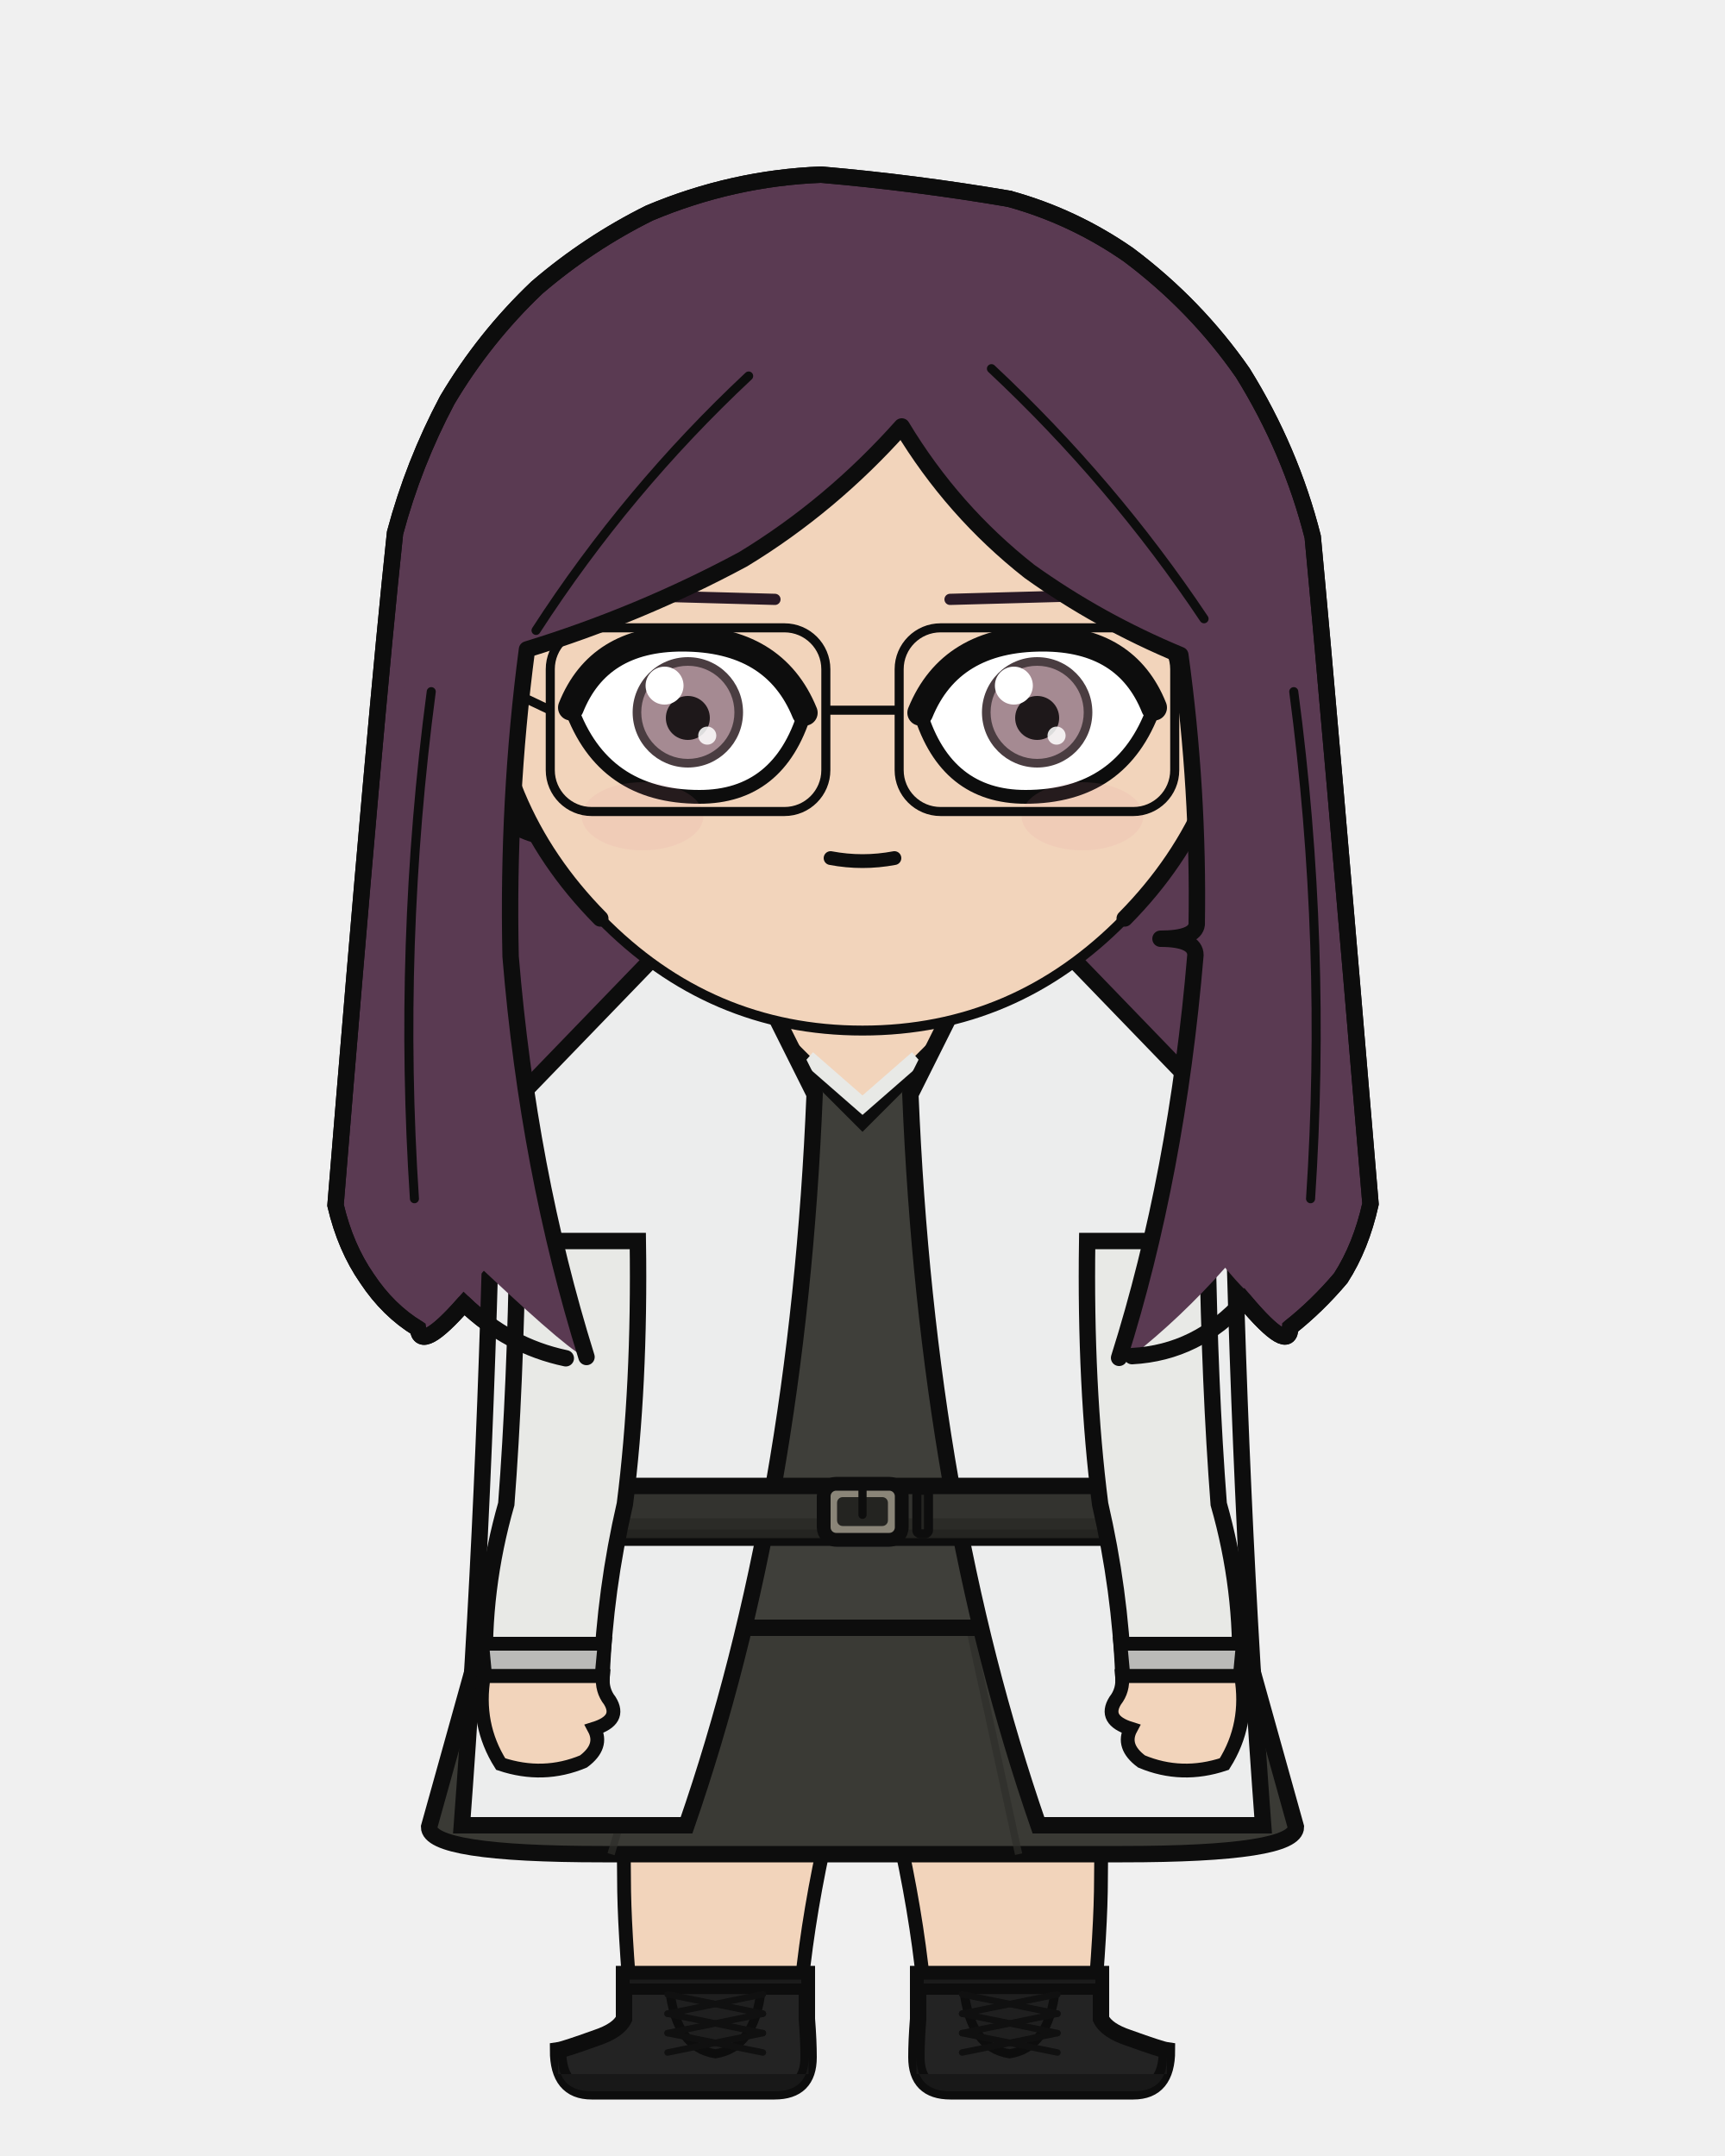
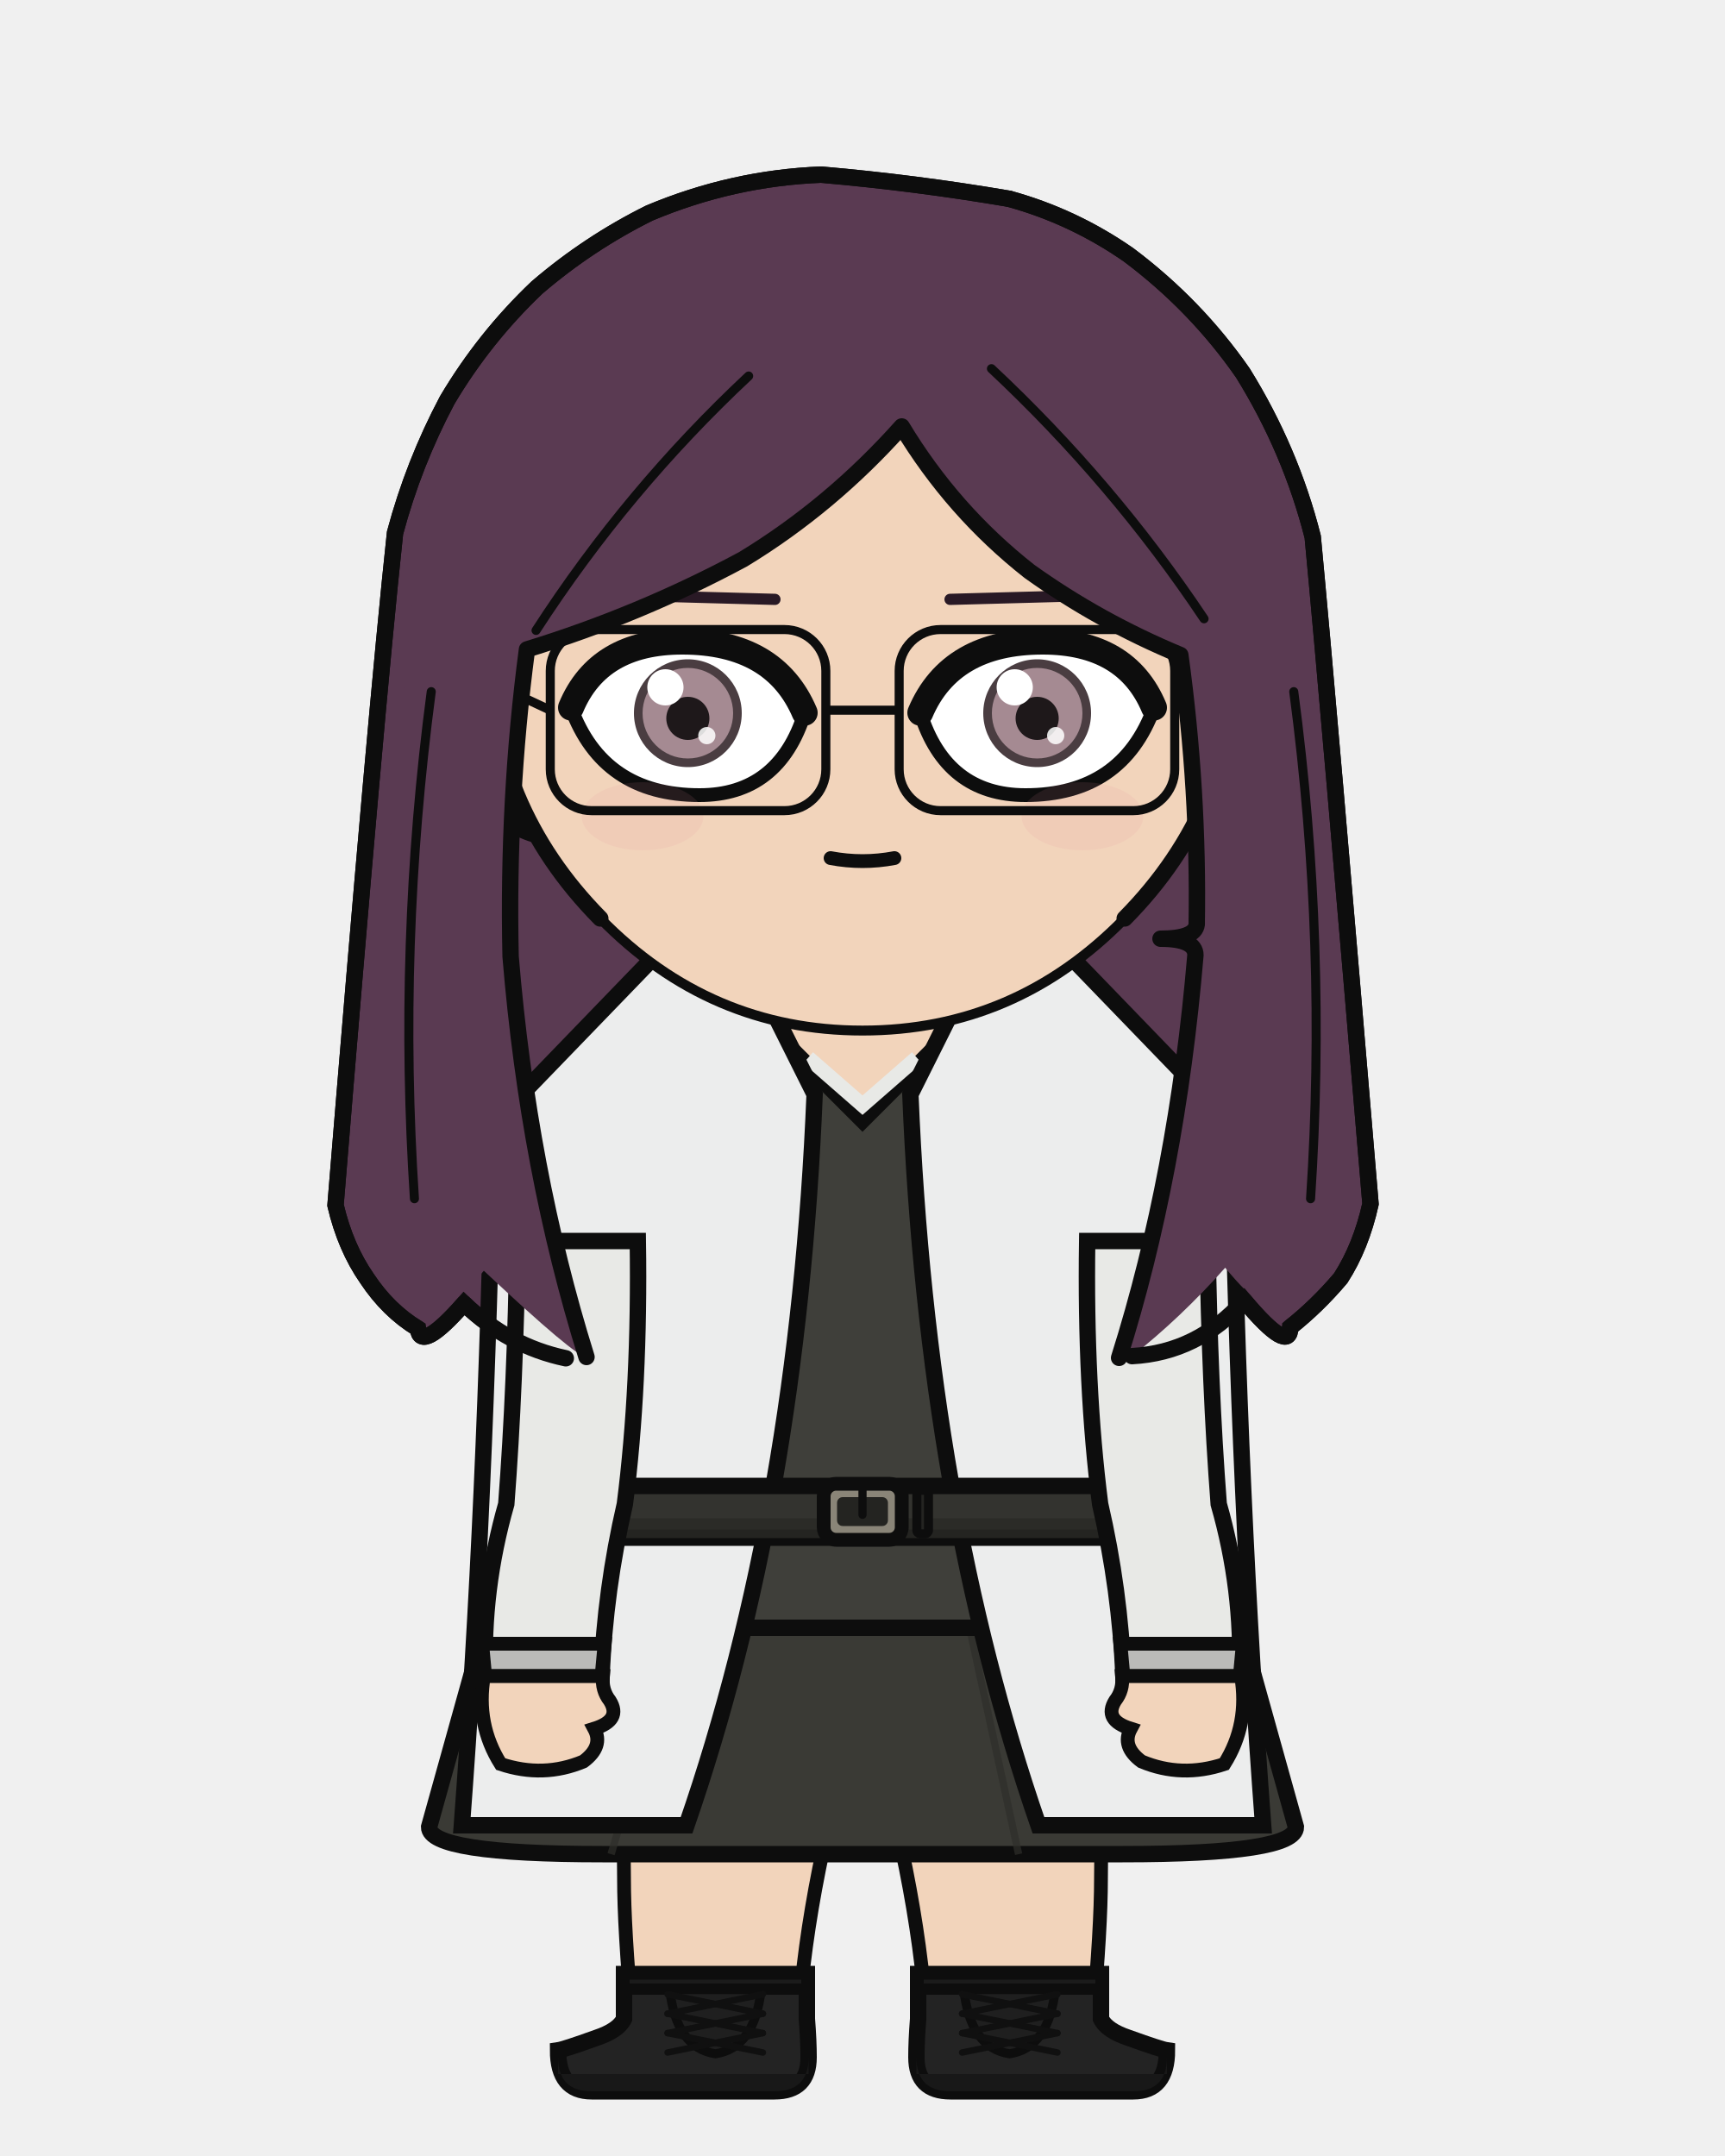
<svg xmlns="http://www.w3.org/2000/svg" width="400" height="500" viewBox="0 0 400 500">
  <defs>
    <clipPath id="hair-front">
      <path d="M 136.0 314.7 Q 122.5 271.5 118.4 221.8 Q 117.6 185.4 122.2 150.6 Q 148.3 142.6 172.3 129.7 Q 192.7 117.3 209.1 98.9 Q 220.9 118.5 238.7 132.5 Q 254.9 144.1 273.7 151.9 Q 278.0 183.2 277.5 214.4 Q 277.1 217.7 269.1 217.7 Q 277.2 217.7 277.2 221.5 Q 272.9 272.5 259.5 314.9 Q 261.0 314.7 262.5 314.5 Q 273.8 305.6 284.1 294.0 Q 294.1 306.1 294.2 299.9 Q 300.2 295.2 305.3 289.1 Q 309.9 282.2 311.9 272.8 Q 302.8 164.0 299.2 125.8 Q 294.3 106.7 283.8 89.7 Q 273.4 74.7 258.6 63.6 Q 246.5 55.2 232.3 51.3 Q 211.7 47.8 190.9 46.0 Q 171.4 46.7 153.1 54.4 Q 139.7 61.1 128.3 70.9 Q 116.6 81.9 108.5 95.6 Q 101.1 109.6 97.0 124.9 Q 92.7 164.7 84.0 273.1 Q 86.1 282.4 90.8 289.2 Q 95.5 296.2 102.1 300.2 Q 102.6 305.7 112.2 294.7 Q 133.6 314.8 136.0 314.7 Z" />
    </clipPath>
  </defs>
  <path d="M 131.2 315.0 Q 117.9 312.2 107.6 302.3 Q 97.5 313.8 96.9 308.1 Q 90.0 303.9 85.1 296.5 Q 80.1 289.3 77.8 279.5 Q 87.1 165.5 91.6 123.6 Q 95.9 107.5 103.7 92.8 Q 112.3 78.3 124.5 66.7 Q 136.5 56.4 150.6 49.4 Q 169.9 41.3 190.4 40.5 Q 212.3 42.4 234.0 46.1 Q 248.9 50.2 261.7 59.1 Q 277.3 70.8 288.2 86.5 Q 299.3 104.4 304.4 124.5 Q 308.2 164.7 317.8 279.2 Q 315.6 289.1 310.9 296.4 Q 305.5 302.8 299.2 307.8 Q 299.1 314.2 288.5 301.6 Q 277.7 313.7 262.5 314.5 Q 196.8 329.1 131.2 315.0 Z" fill="#5a3a52" />
  <path d="M 131.2 315.0 Q 117.9 312.2 107.6 302.3 Q 97.5 313.8 96.9 308.1 Q 90.0 303.9 85.1 296.5 Q 80.1 289.3 77.8 279.5 Q 87.1 165.5 91.6 123.6 Q 95.9 107.5 103.7 92.8 Q 112.3 78.3 124.5 66.7 Q 136.5 56.4 150.6 49.4 Q 169.9 41.3 190.4 40.5 Q 212.3 42.4 234.0 46.1 Q 248.9 50.2 261.7 59.1 Q 277.3 70.8 288.2 86.5 Q 299.3 104.4 304.4 124.5 Q 308.2 164.7 317.8 279.2 Q 315.6 289.1 310.9 296.4 Q 305.5 302.8 299.2 307.8 Q 299.1 314.2 288.5 301.6 Q 277.7 313.7 262.5 314.5 Q 196.8 329.1 131.2 315.0 Z" fill="none" stroke="#0d0d0d" stroke-width="3.8" stroke-linecap="round" stroke-linejoin="round" />
  <rect x="179.8" y="225.4" width="40.3" height="40.5" rx="14.1" fill="#f2d4bb" />
  <line x1="179.8" y1="225.4" x2="179.8" y2="265.9" stroke="#0d0d0d" stroke-width="3.8" />
  <line x1="220.2" y1="225.4" x2="220.2" y2="265.9" stroke="#0d0d0d" stroke-width="3.8" />
  <path d="M 144.5 377.5 L 255.5 377.5 Q 255.5 418.2 255.3 435.7 Q 255.3 447.1 253.4 468.2 L 214.8 468.2 Q 212.7 435.7 200.0 393.8 Q 187.3 435.7 185.2 468.2 L 146.6 468.2 Q 144.7 447.1 144.7 435.7 Q 144.5 418.2 144.5 377.5 Z" fill="#f2d4bb" stroke="#0d0d0d" stroke-width="3.2" stroke-linejoin="round" />
  <path d="M 144.5 377.5 L 255.5 377.5 L 245.5 400.4 Q 200.0 403.0 154.5 400.4 Z" fill="#e8e4dc" stroke="#0d0d0d" stroke-width="3.2" stroke-linejoin="round" />
  <path d="M 187.1 457.8 L 187.1 468.2 Q 187.5 473.3 187.5 477.1 Q 187.5 485.0 179.6 485.0 L 137.2 485.0 Q 129.4 485.0 129.4 475.5 Q 130.8 475.3 138.3 472.6 Q 143.4 470.9 144.7 468.2 L 144.7 457.8 Z" fill="#232323" stroke="#0d0d0d" stroke-width="3.8" />
  <path d="M 187.5 481.0 L 129.4 481.0 L 129.4 477.1 Q 129.4 485.0 137.2 485.0 L 179.6 485.0 Q 187.5 485.0 187.5 477.1 Z" fill="#181818" />
  <rect x="144.7" y="457.8" width="42.4" height="3.5" fill="#1b1b1b" stroke="#0d0d0d" stroke-width="2.6" />
  <path d="M 155.3 461.4 L 176.5 461.4 Q 175.0 474.9 165.9 476.3 Q 156.8 474.9 155.3 461.4 Z" fill="#1f1f1f" stroke="#0d0d0d" stroke-width="2.1" />
  <line x1="176.9" y1="462.5" x2="154.8" y2="467.0" stroke="#101010" stroke-width="1.5" stroke-linecap="round" />
  <line x1="154.8" y1="462.5" x2="176.9" y2="467.0" stroke="#101010" stroke-width="1.5" stroke-linecap="round" />
  <line x1="176.9" y1="467.0" x2="154.8" y2="471.5" stroke="#101010" stroke-width="1.5" stroke-linecap="round" />
  <line x1="154.8" y1="467.0" x2="176.9" y2="471.5" stroke="#101010" stroke-width="1.5" stroke-linecap="round" />
  <line x1="176.9" y1="471.5" x2="154.8" y2="476.0" stroke="#101010" stroke-width="1.5" stroke-linecap="round" />
  <line x1="154.8" y1="471.5" x2="176.9" y2="476.0" stroke="#101010" stroke-width="1.5" stroke-linecap="round" />
  <path d="M 212.9 457.8 L 212.9 468.2 Q 212.5 473.3 212.5 477.1 Q 212.5 485.0 220.4 485.0 L 262.8 485.0 Q 270.6 485.0 270.6 475.5 Q 269.2 475.3 261.7 472.6 Q 256.6 470.9 255.3 468.2 L 255.3 457.8 Z" fill="#232323" stroke="#0d0d0d" stroke-width="3.8" />
  <path d="M 212.5 481.0 L 270.6 481.0 L 270.6 477.1 Q 270.6 485.0 262.8 485.0 L 220.4 485.0 Q 212.5 485.0 212.5 477.1 Z" fill="#181818" />
  <rect x="212.9" y="457.8" width="42.4" height="3.5" fill="#1b1b1b" stroke="#0d0d0d" stroke-width="2.6" />
  <path d="M 223.5 461.4 L 244.7 461.4 Q 243.2 474.9 234.1 476.3 Q 225.0 474.9 223.5 461.4 Z" fill="#1f1f1f" stroke="#0d0d0d" stroke-width="2.1" />
  <line x1="245.2" y1="462.5" x2="223.1" y2="467.0" stroke="#101010" stroke-width="1.5" stroke-linecap="round" />
  <line x1="223.1" y1="462.5" x2="245.2" y2="467.0" stroke="#101010" stroke-width="1.5" stroke-linecap="round" />
  <line x1="245.2" y1="467.0" x2="223.1" y2="471.5" stroke="#101010" stroke-width="1.5" stroke-linecap="round" />
  <line x1="223.1" y1="467.0" x2="245.2" y2="471.5" stroke="#101010" stroke-width="1.5" stroke-linecap="round" />
  <line x1="245.2" y1="471.5" x2="223.1" y2="476.0" stroke="#101010" stroke-width="1.5" stroke-linecap="round" />
  <line x1="223.1" y1="471.5" x2="245.2" y2="476.0" stroke="#101010" stroke-width="1.5" stroke-linecap="round" />
  <path d="M 120.4 348.8 L 99.5 423.7 Q 99.5 430.0 139.7 430.0 L 260.3 430.0 Q 300.5 430.0 300.5 423.7 L 279.6 348.8 Z" fill="#3a3a35" stroke="#0d0d0d" stroke-width="3.8" />
  <line x1="158.6" y1="373.2" x2="141.7" y2="430.0" stroke="#2e2e2a" stroke-width="1.7" opacity="0.7" />
  <line x1="223.9" y1="373.2" x2="236.2" y2="430.0" stroke="#2e2e2a" stroke-width="1.7" opacity="0.7" />
  <path d="M 183.9 243.7 Q 153.5 259.3 106.9 268.9 Q 104.1 279.3 107.9 287.8 L 122.9 287.8 Q 122.9 321.4 121.6 348.8 Q 113.0 364.6 113.0 377.5 L 287.0 377.5 Q 287.0 364.6 278.4 348.8 Q 277.1 321.4 277.1 287.8 L 292.1 287.8 Q 295.9 279.3 293.1 268.9 Q 257.7 251.3 216.1 243.7 L 200.0 259.8 Z" fill="#3f3f3a" stroke="#0d0d0d" stroke-width="3.8" />
  <path d="M 187.4 245.3 L 200.0 256.3 L 212.6 245.3" fill="none" stroke="#e8e9e6" stroke-width="3.4" />
  <path d="M 188.9 253.8 L 165.7 207.4 L 114.4 260.5 Q 112.7 348.8 107.1 423.3 L 159.2 423.3 Q 185.0 348.8 188.9 253.8 Z" fill="#eceded" stroke="#0d0d0d" stroke-width="3.8" />
  <path d="M 211.1 253.8 L 234.3 207.4 L 285.6 260.5 Q 287.3 348.8 292.9 423.3 L 240.8 423.3 Q 215.0 348.8 211.1 253.8 Z" fill="#eceded" stroke="#0d0d0d" stroke-width="3.8" />
  <rect x="119.2" y="344.6" width="161.6" height="12.0" rx="2.2" fill="#33332f" stroke="#0d0d0d" stroke-width="3.8" />
  <rect x="119.2" y="352.1" width="161.6" height="4.6" rx="2.2" fill="#292925" opacity="0.8" />
  <rect x="191.0" y="344.1" width="18.1" height="13.0" rx="2.9" fill="#8a8578" stroke="#0d0d0d" stroke-width="3.2" />
  <rect x="194.1" y="347.2" width="11.8" height="6.7" rx="1.3" fill="#242421" />
  <line x1="200.0" y1="344.1" x2="200.0" y2="351.3" stroke="#0d0d0d" stroke-width="1.9" stroke-linecap="round" />
  <rect x="212.6" y="345.6" width="2.7" height="10.1" rx="0.8" fill="#242421" stroke="#0d0d0d" stroke-width="2.1" />
  <path d="M 147.9 287.8 L 120.0 287.8 Q 119.5 321.4 117.4 348.8 Q 111.7 368.7 112.5 388.7 L 139.5 388.7 Q 140.3 368.7 144.9 348.8 Q 148.4 321.4 147.9 287.8 Z" fill="#e8e9e6" stroke="#0d0d0d" stroke-width="3.8" />
  <path d="M 111.8 381.2 L 140.2 381.2 L 139.5 388.7 L 112.5 388.7 Z" fill="#babab8" stroke="#0d0d0d" stroke-width="3.2" />
  <path d="M 112.2 388.7 Q 110.3 399.9 116.1 409.1 Q 126.0 412.4 135.3 408.5 Q 140.0 405.0 137.8 400.9 Q 144.2 398.9 141.4 394.4 Q 139.5 392.0 139.8 388.7 Z" fill="#f2d4bb" stroke="#0d0d0d" stroke-width="3.2" />
  <path d="M 252.1 287.8 L 280.0 287.8 Q 280.5 321.4 282.6 348.8 Q 288.3 368.7 287.5 388.7 L 260.5 388.7 Q 259.7 368.7 255.1 348.8 Q 251.6 321.4 252.1 287.8 Z" fill="#e8e9e6" stroke="#0d0d0d" stroke-width="3.8" />
  <path d="M 259.8 381.2 L 288.2 381.2 L 287.5 388.7 L 260.5 388.7 Z" fill="#babab8" stroke="#0d0d0d" stroke-width="3.2" />
  <path d="M 287.8 388.7 Q 289.7 399.9 283.9 409.1 Q 274.0 412.4 264.7 408.5 Q 260.0 405.0 262.2 400.9 Q 255.8 398.9 258.6 394.4 Q 260.5 392.0 260.2 388.7 Z" fill="#f2d4bb" stroke="#0d0d0d" stroke-width="3.2" />
  <path d="M 113.1 153.2 Q 108.1 153.5 104.9 158.7 Q 102.2 164.3 104.0 173.5 Q 106.7 180.0 110.7 184.8 Q 118.2 192.2 124.7 193.7 Z" fill="#f2d4bb" />
  <path d="M 113.1 153.2 Q 108.1 153.5 104.9 158.7 Q 102.2 164.3 104.0 173.5 Q 106.7 180.0 110.7 184.8 Q 118.2 192.2 124.7 193.7" fill="none" stroke="#0d0d0d" stroke-width="3.8" stroke-linecap="round" />
  <path d="M 106.6 169.6 Q 105.6 165.1 106.4 163.5 Q 107.3 162.5 108.9 163.7 Q 110.8 166.9 112.9 170.5 Q 110.9 170.6 112.6 178.1 Q 115.4 182.8 117.1 182.8" fill="none" stroke="#0d0d0d" stroke-width="2.1" stroke-linecap="round" />
  <path d="M 286.9 153.2 Q 291.9 153.5 295.1 158.7 Q 297.8 164.3 296.0 173.5 Q 293.3 180.0 289.3 184.8 Q 281.8 192.2 275.3 193.7 Z" fill="#f2d4bb" />
  <path d="M 286.9 153.2 Q 291.9 153.5 295.1 158.7 Q 297.8 164.3 296.0 173.5 Q 293.3 180.0 289.3 184.8 Q 281.8 192.2 275.3 193.7" fill="none" stroke="#0d0d0d" stroke-width="3.8" stroke-linecap="round" />
  <path d="M 293.4 169.6 Q 294.4 165.1 293.6 163.5 Q 292.7 162.5 291.1 163.7 Q 289.2 166.9 287.1 170.5 Q 289.1 170.6 287.4 178.1 Q 284.6 182.8 282.9 182.8" fill="none" stroke="#0d0d0d" stroke-width="2.1" stroke-linecap="round" />
  <path d="M 200.0 62.6 Q 236.1 62.6 261.6 88.3 Q 287.1 114.1 286.9 150.6 Q 286.4 187.1 260.8 213.0 Q 235.4 239.0 200.0 239.0 Q 164.6 239.0 139.2 213.0 Q 113.6 187.1 113.1 150.6 Q 112.9 114.1 138.4 88.3 Q 163.9 62.6 200.0 62.6 Z" fill="#f2d4bb" />
  <path d="M 139.2 213.0 Q 113.6 187.1 113.1 150.6 Q 112.9 114.1 138.4 88.3 Q 163.9 62.6 200.0 62.6 Q 236.1 62.6 261.6 88.3 Q 287.1 114.1 286.9 150.6 Q 286.4 187.1 260.8 213.0" fill="none" stroke="#0d0d0d" stroke-width="3.8" stroke-linecap="round" />
  <path d="M 260.8 213.0 Q 235.4 239.0 200.0 239.0 Q 164.6 239.0 139.2 213.0" fill="none" stroke="#0d0d0d" stroke-width="2.3" stroke-linecap="round" />
  <line x1="179.7" y1="139.0" x2="139.4" y2="137.9" stroke="#291925" stroke-width="2.6" stroke-linecap="round" />
  <defs>
    <clipPath id="eye-l">
-       <path d="M 186.6 165.3 Q 179.6 148.1 158.2 148.1 Q 138.8 148.1 132.4 164.1 Q 139.8 184.8 162.2 184.8 Q 180.6 184.8 186.6 165.3 Z" />
+       <path d="M 186.6 165.3 Q 179.6 148.8 158.2 148.8 Q 138.8 148.8 132.4 164.1 Q 139.8 184.4 162.2 184.4 Q 180.6 184.4 186.6 165.3 Z" />
    </clipPath>
  </defs>
-   <path d="M 186.6 165.3 Q 179.6 148.1 158.2 148.1 Q 138.8 148.1 132.4 164.1 Q 139.8 184.8 162.2 184.8 Q 180.6 184.8 186.6 165.3 Z" fill="white" stroke="#0d0d0d" stroke-width="3.2" />
+   <path d="M 186.6 165.3 Q 179.6 148.8 158.2 148.8 Q 138.8 148.8 132.4 164.1 Q 139.8 184.4 162.2 184.4 Q 180.6 184.4 186.6 165.3 Z" fill="white" stroke="#0d0d0d" stroke-width="3.2" />
  <g clip-path="url(#eye-l)">
-     <circle cx="159.5" cy="165.2" r="12.8" fill="#4a3d41" />
-     <circle cx="159.5" cy="165.2" r="10.8" fill="#a58a92" />
-     <circle cx="159.5" cy="166.5" r="5.1" fill="#1e181a" />
-     <circle cx="154.1" cy="159.0" r="4.4" fill="white" />
-     <circle cx="164.0" cy="170.6" r="2.1" fill="white" opacity="0.85" />
+     <circle cx="159.5" cy="165.4" r="12.5" fill="#4a3d41" />
+     <circle cx="159.5" cy="165.4" r="10.5" fill="#a58a92" />
+     <circle cx="159.5" cy="166.6" r="5.0" fill="#1e181a" />
+     <circle cx="154.3" cy="159.4" r="4.2" fill="white" />
+     <circle cx="163.9" cy="170.6" r="2.0" fill="white" opacity="0.85" />
  </g>
-   <path d="M 186.6 165.3 Q 179.6 148.1 158.2 148.1 Q 138.8 148.1 132.4 164.1" fill="none" stroke="#0d0d0d" stroke-width="6.0" stroke-linecap="round" />
+   <path d="M 186.6 165.3 Q 179.6 148.8 158.2 148.8 Q 138.8 148.8 132.4 164.1" fill="none" stroke="#0d0d0d" stroke-width="6.0" stroke-linecap="round" />
  <line x1="220.3" y1="139.0" x2="260.6" y2="137.9" stroke="#291925" stroke-width="2.6" stroke-linecap="round" />
  <defs>
    <clipPath id="eye-r">
-       <path d="M 213.4 165.3 Q 220.4 148.1 241.8 148.1 Q 261.2 148.1 267.6 164.1 Q 260.2 184.8 237.8 184.8 Q 219.4 184.8 213.4 165.3 Z" />
+       <path d="M 213.4 165.3 Q 220.4 148.8 241.8 148.8 Q 261.2 148.8 267.6 164.1 Q 260.2 184.4 237.8 184.4 Q 219.4 184.4 213.4 165.3 Z" />
    </clipPath>
  </defs>
-   <path d="M 213.4 165.3 Q 220.4 148.1 241.8 148.1 Q 261.2 148.1 267.6 164.1 Q 260.2 184.8 237.8 184.8 Q 219.4 184.8 213.4 165.3 Z" fill="white" stroke="#0d0d0d" stroke-width="3.2" />
+   <path d="M 213.4 165.3 Q 220.4 148.8 241.8 148.8 Q 261.2 148.8 267.6 164.1 Q 260.2 184.4 237.8 184.4 Q 219.4 184.4 213.4 165.3 Z" fill="white" stroke="#0d0d0d" stroke-width="3.2" />
  <g clip-path="url(#eye-r)">
-     <circle cx="240.5" cy="165.2" r="12.8" fill="#4a3d41" />
-     <circle cx="240.5" cy="165.2" r="10.8" fill="#a58a92" />
-     <circle cx="240.5" cy="166.5" r="5.1" fill="#1e181a" />
-     <circle cx="235.1" cy="159.0" r="4.4" fill="white" />
-     <circle cx="245.0" cy="170.6" r="2.1" fill="white" opacity="0.85" />
+     <circle cx="240.5" cy="165.4" r="12.5" fill="#4a3d41" />
+     <circle cx="240.5" cy="165.4" r="10.5" fill="#a58a92" />
+     <circle cx="240.5" cy="166.6" r="5.0" fill="#1e181a" />
+     <circle cx="235.3" cy="159.4" r="4.2" fill="white" />
+     <circle cx="244.8" cy="170.6" r="2.0" fill="white" opacity="0.85" />
  </g>
-   <path d="M 213.4 165.3 Q 220.4 148.1 241.8 148.1 Q 261.2 148.1 267.6 164.1" fill="none" stroke="#0d0d0d" stroke-width="6.0" stroke-linecap="round" />
+   <path d="M 213.4 165.3 Q 220.4 148.8 241.8 148.8 Q 261.2 148.8 267.6 164.1" fill="none" stroke="#0d0d0d" stroke-width="6.0" stroke-linecap="round" />
  <path d="M 192.6 199.0 Q 200.0 200.4 207.4 199.0" fill="none" stroke="#0d0d0d" stroke-width="3.2" stroke-linecap="round" />
  <ellipse cx="149.0" cy="189.3" rx="14.1" ry="7.9" fill="#e8879a" opacity="0.11" />
  <ellipse cx="251.0" cy="189.3" rx="14.1" ry="7.9" fill="#e8879a" opacity="0.11" />
-   <rect x="127.6" y="145.6" width="63.9" height="42.6" rx="9.6" fill="none" stroke="#0d0d0d" stroke-width="2.1" />
-   <rect x="208.5" y="145.6" width="63.9" height="42.6" rx="9.6" fill="none" stroke="#0d0d0d" stroke-width="2.1" />
+   <rect x="127.6" y="146.0" width="63.9" height="42.0" rx="9.6" fill="none" stroke="#0d0d0d" stroke-width="2.1" />
+   <rect x="208.5" y="146.0" width="63.9" height="42.0" rx="9.6" fill="none" stroke="#0d0d0d" stroke-width="2.1" />
  <path d="M 191.5 164.7 L 208.5 164.7" fill="none" stroke="#0d0d0d" stroke-width="2.1" />
-   <path d="M 127.6 164.7 L 113.5 158.0" fill="none" stroke="#0d0d0d" stroke-width="2.1" />
-   <path d="M 272.4 164.7 L 286.5 158.0" fill="none" stroke="#0d0d0d" stroke-width="2.1" />
+   <path d="M 127.6 164.7 L 113.5 158.1" fill="none" stroke="#0d0d0d" stroke-width="2.1" />
+   <path d="M 272.4 164.7 L 286.5 158.1" fill="none" stroke="#0d0d0d" stroke-width="2.1" />
  <path d="M 136.0 314.7 Q 122.5 271.5 118.4 221.8 Q 117.6 185.4 122.2 150.6 Q 148.3 142.6 172.3 129.7 Q 192.7 117.3 209.1 98.9 Q 220.9 118.5 238.7 132.5 Q 254.9 144.1 273.7 151.9 Q 278.0 183.2 277.5 214.4 Q 277.1 217.7 269.1 217.7 Q 277.2 217.7 277.2 221.5 Q 272.9 272.5 259.5 314.9 Q 261.0 314.7 262.5 314.5 Q 273.8 305.6 284.1 294.0 Q 294.1 306.1 294.2 299.9 Q 300.2 295.2 305.3 289.1 Q 309.9 282.2 311.9 272.8 Q 302.8 164.0 299.2 125.8 Q 294.3 106.7 283.8 89.7 Q 273.4 74.7 258.6 63.6 Q 246.5 55.2 232.3 51.3 Q 211.7 47.8 190.9 46.0 Q 171.4 46.7 153.1 54.4 Q 139.7 61.1 128.3 70.9 Q 116.6 81.9 108.5 95.6 Q 101.1 109.6 97.0 124.9 Q 92.7 164.7 84.0 273.1 Q 86.1 282.4 90.8 289.2 Q 95.5 296.2 102.1 300.2 Q 102.6 305.7 112.2 294.7 Q 133.6 314.8 136.0 314.7 Z" fill="#5a3a52" />
  <path d="M 136.0 314.7 Q 122.5 271.5 118.4 221.8 Q 117.6 185.4 122.2 150.6 Q 148.3 142.6 172.3 129.7 Q 192.7 117.3 209.1 98.9 Q 220.9 118.5 238.7 132.5 Q 254.9 144.1 273.7 151.9 Q 278.0 183.2 277.5 214.4 Q 277.1 217.7 269.1 217.7 Q 277.2 217.7 277.2 221.5 Q 272.9 272.5 259.5 314.9" fill="none" stroke="#0d0d0d" stroke-width="3.8" stroke-linecap="round" stroke-linejoin="round" />
  <path d="M 262.5 314.5 Q 277.7 313.7 288.5 301.6 Q 299.1 314.2 299.2 307.8 Q 305.5 302.8 310.9 296.4 Q 315.6 289.1 317.8 279.2 Q 308.2 164.7 304.4 124.5 Q 299.3 104.4 288.2 86.5 Q 277.3 70.8 261.7 59.1 Q 248.9 50.2 234.0 46.1" fill="none" stroke="#0d0d0d" stroke-width="3.8" stroke-linecap="round" />
  <path d="M 131.2 315.0 Q 117.9 312.2 107.6 302.3 Q 97.5 313.8 96.9 308.1 Q 90.0 303.9 85.1 296.5 Q 80.1 289.3 77.8 279.5 Q 87.1 165.5 91.6 123.6 Q 95.9 107.5 103.7 92.8 Q 112.3 78.3 124.5 66.7 Q 136.5 56.4 150.6 49.4 Q 169.9 41.3 190.4 40.5 Q 212.3 42.4 234.0 46.1" fill="none" stroke="#0d0d0d" stroke-width="3.8" stroke-linecap="round" />
  <path d="M 173.6 87.2 Q 145.4 113.6 124.3 146.2" fill="none" stroke="#0d0d0d" stroke-width="2.1" stroke-linecap="round" clip-path="url(#hair-front)" />
  <path d="M 229.9 85.5 Q 258.1 111.9 279.2 143.5" fill="none" stroke="#0d0d0d" stroke-width="2.1" stroke-linecap="round" clip-path="url(#hair-front)" />
  <path d="M 100.0 160.4 Q 92.2 219.2 96.1 278.0" fill="none" stroke="#0d0d0d" stroke-width="2.1" stroke-linecap="round" clip-path="url(#hair-front)" />
  <path d="M 300.0 160.4 Q 307.8 219.2 303.9 278.0" fill="none" stroke="#0d0d0d" stroke-width="2.1" stroke-linecap="round" clip-path="url(#hair-front)" />
</svg>
